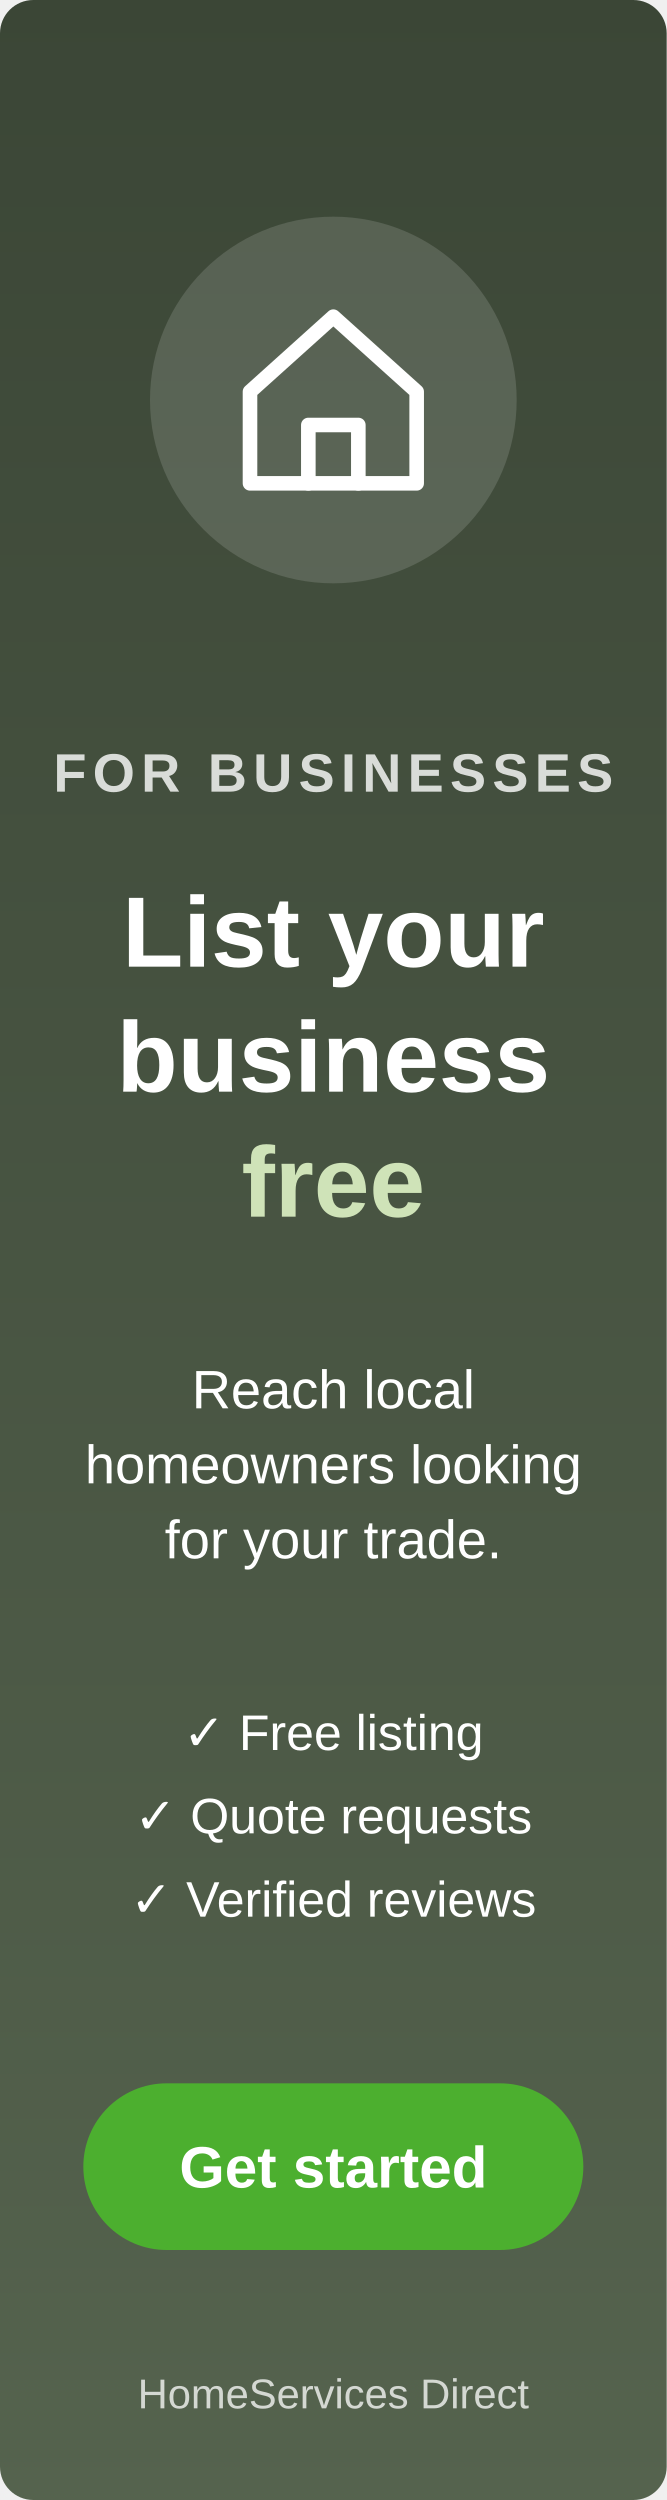
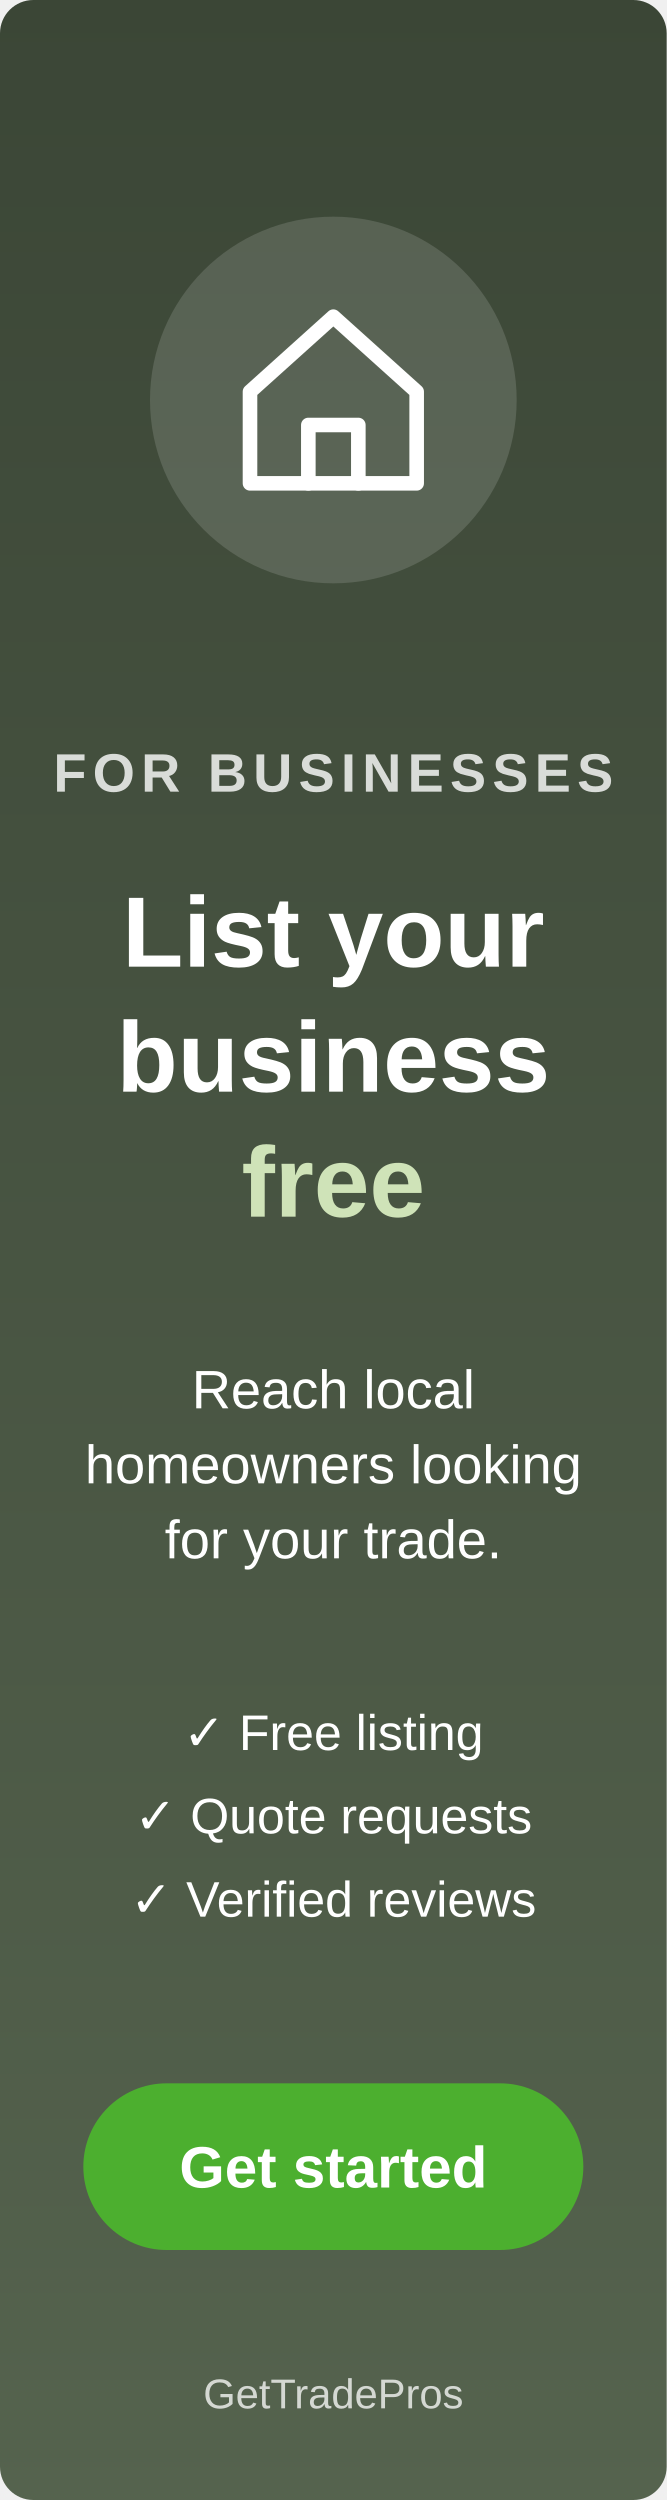
<svg xmlns="http://www.w3.org/2000/svg" width="160" height="600" viewBox="0 0 160 600">
  <defs>
    <linearGradient id="bg" x1="0" y1="0" x2="0" y2="1">
      <stop offset="0" stop-color="#3b4636" />
      <stop offset="1" stop-color="#55634e" />
    </linearGradient>
  </defs>
  <rect width="160" height="600" rx="8" fill="url(#bg)" />
  <circle cx="80" cy="96" r="44" fill="#fff" fill-opacity=".14" />
  <g transform="translate(56 72)" fill="none" stroke="#fff" stroke-width="3.5" stroke-linecap="round" stroke-linejoin="round">
    <path d="M4 22 24 4l20 18v22H4z" />
    <path d="M18 44V30h12v14" />
  </g>
  <g font-family="Arial, Helvetica, sans-serif" fill="#fff" text-anchor="middle">
    <text x="80" y="190" font-size="13" font-weight="700" letter-spacing="1.5" fill-opacity=".8">FOR BUSINESSES</text>
    <text x="80" y="232" font-size="24" font-weight="700">List your</text>
    <text x="80" y="262" font-size="24" font-weight="700">business</text>
    <text x="80" y="292" font-size="24" font-weight="700" fill="#cfe3b8">free</text>
    <text x="80" y="338" font-size="13">Reach local</text>
    <text x="80" y="356" font-size="13">homeowners looking</text>
    <text x="80" y="374" font-size="13">for your trade.</text>
    <text x="80" y="420" font-size="12">✓ Free listing</text>
    <text x="80" y="440" font-size="12">✓ Quote requests</text>
    <text x="80" y="460" font-size="12">✓ Verified reviews</text>
  </g>
  <rect x="20" y="500" width="120" height="40" rx="20" fill="#4caf2f" />
  <text x="80" y="525" font-family="Arial, Helvetica, sans-serif" font-size="14" font-weight="700" fill="#fff" text-anchor="middle">Get started</text>
-   <text x="80" y="578" font-family="Arial, Helvetica, sans-serif" font-size="10" fill="#fff" fill-opacity=".75" text-anchor="middle">HomeServices Direct</text>
+   <text x="80" y="578" font-family="Arial, Helvetica, sans-serif" font-size="10" fill="#fff" fill-opacity=".75" text-anchor="middle">GetTradePros</text>
</svg>
